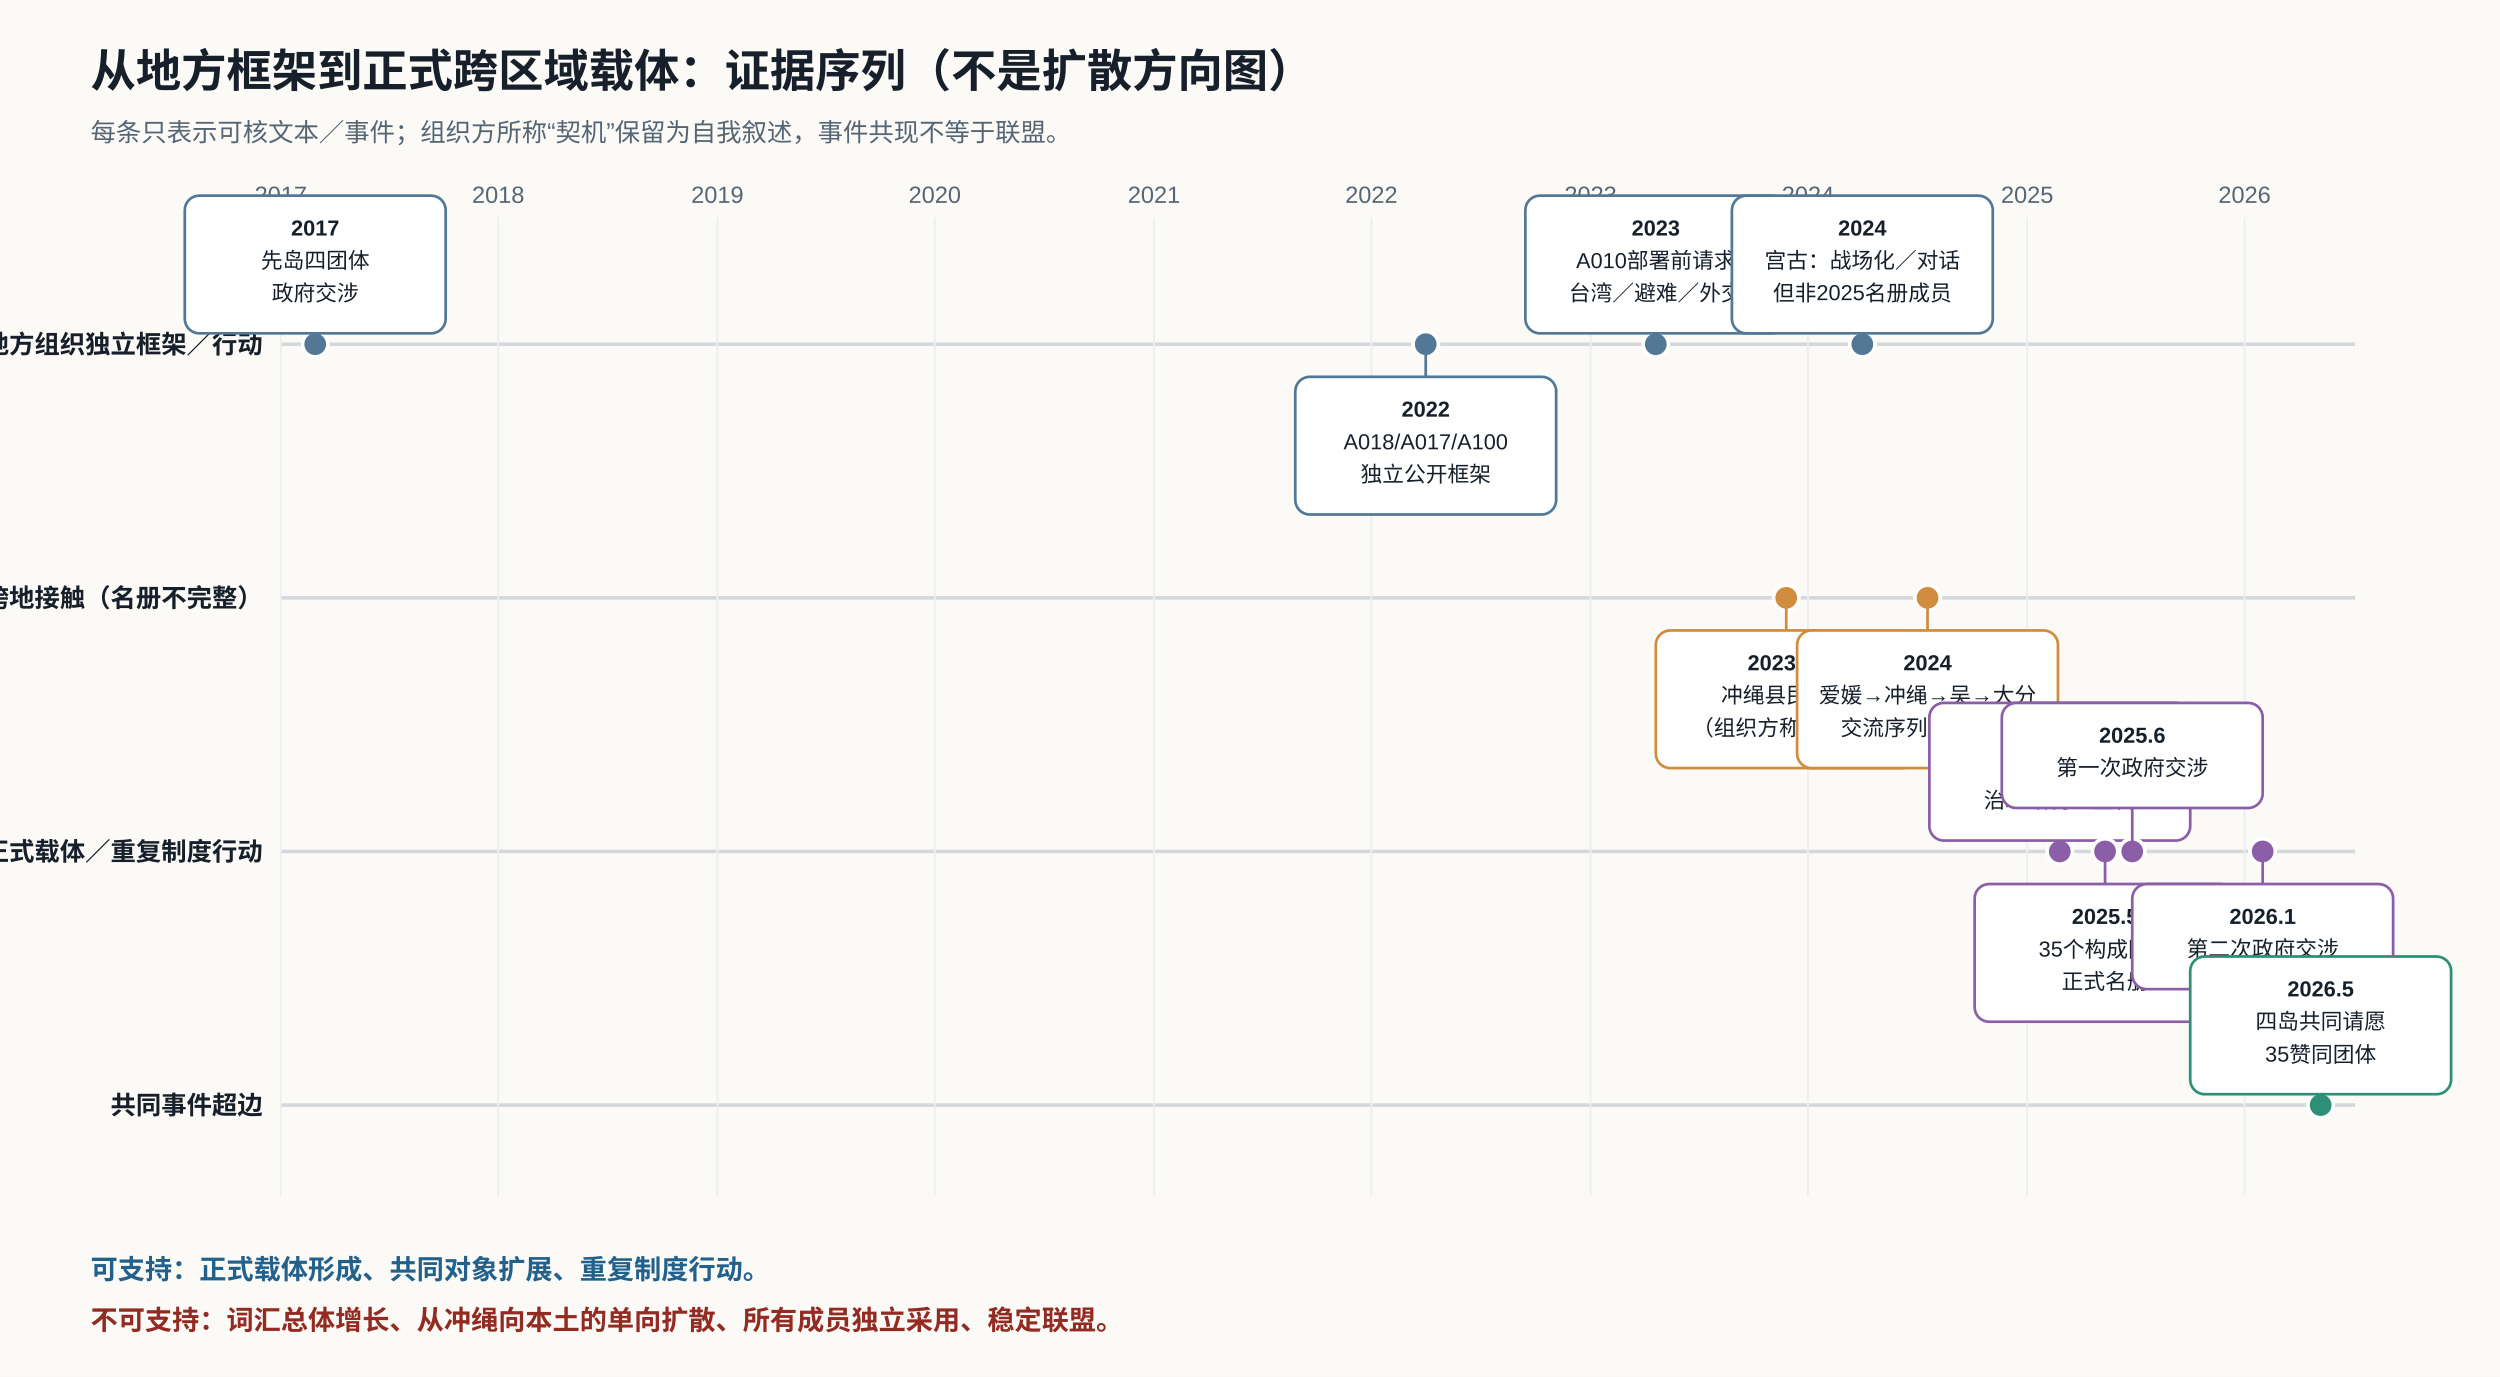
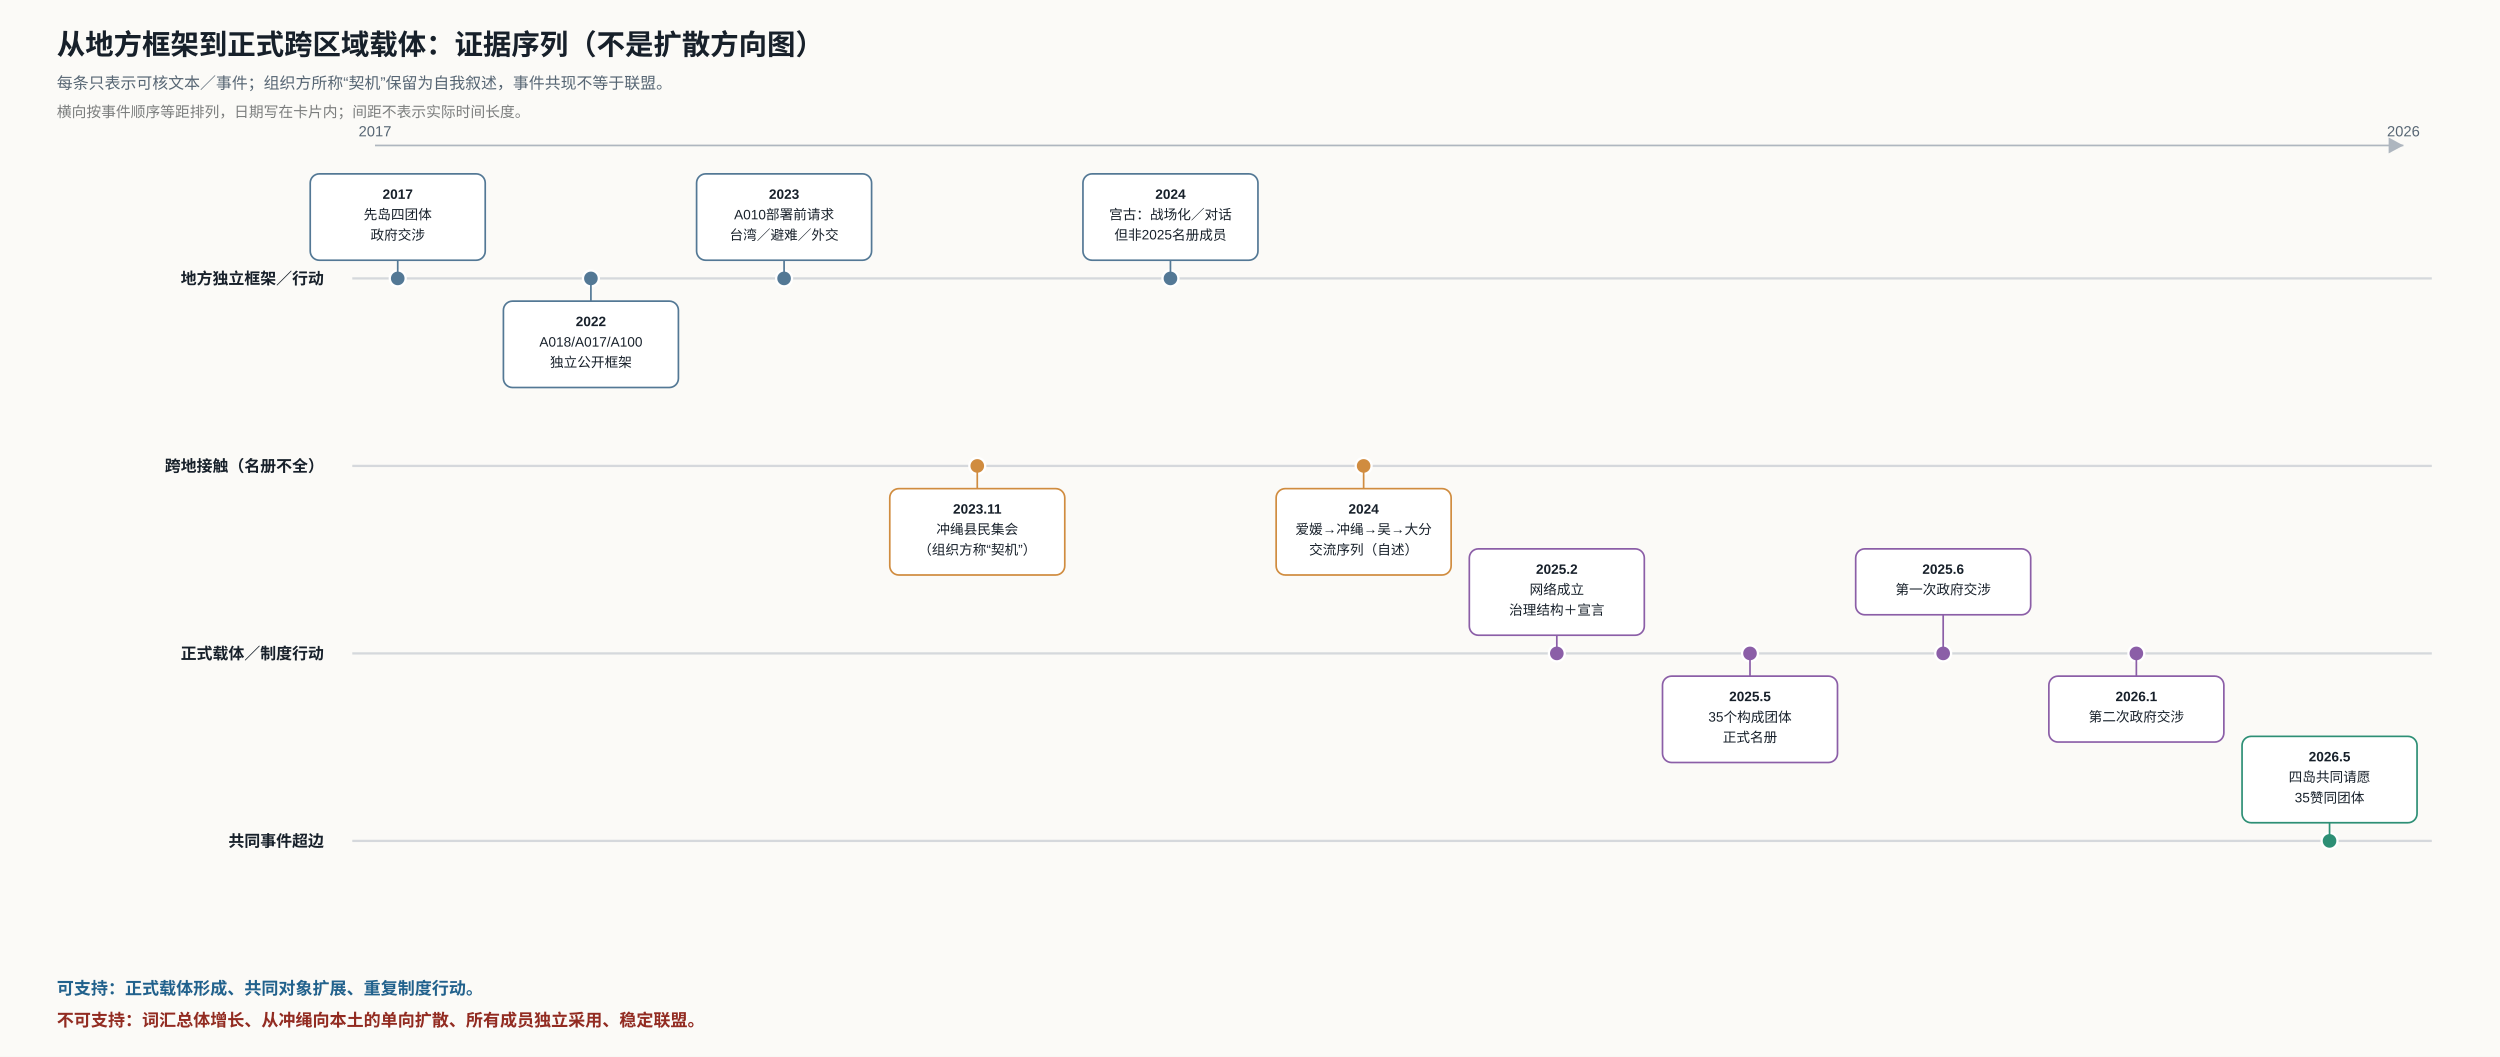
- <svg xmlns="http://www.w3.org/2000/svg" width="1380" height="760" viewBox="0 0 1380 760">
+ <svg xmlns="http://www.w3.org/2000/svg" width="2200" height="930" viewBox="0 0 2200 930">
  <rect width="100%" height="100%" fill="#fbfaf7" />
  <text x="50" y="48" font-family="Arial, Noto Sans CJK SC, sans-serif" font-size="25" font-weight="700" fill="#17202a" text-anchor="start">从地方框架到正式跨区域载体：证据序列（不是扩散方向图）</text>
  <text x="50" y="78" font-family="Arial, Noto Sans CJK SC, sans-serif" font-size="14" font-weight="400" fill="#566573" text-anchor="start">每条只表示可核文本／事件；组织方所称“契机”保留为自我叙述，事件共现不等于联盟。</text>
-   <line x1="155" y1="190" x2="1300" y2="190" stroke="#d5d8dc" stroke-width="2" />
-   <text x="145" y="195" font-family="Arial, Noto Sans CJK SC, sans-serif" font-size="14" font-weight="600" fill="#17202a" text-anchor="end">地方组织独立框架／行动</text>
-   <line x1="155" y1="330" x2="1300" y2="330" stroke="#d5d8dc" stroke-width="2" />
-   <text x="145" y="335" font-family="Arial, Noto Sans CJK SC, sans-serif" font-size="14" font-weight="600" fill="#17202a" text-anchor="end">跨地接触（名册不完整）</text>
-   <line x1="155" y1="470" x2="1300" y2="470" stroke="#d5d8dc" stroke-width="2" />
-   <text x="145" y="475" font-family="Arial, Noto Sans CJK SC, sans-serif" font-size="14" font-weight="600" fill="#17202a" text-anchor="end">正式载体／重复制度行动</text>
-   <line x1="155" y1="610" x2="1300" y2="610" stroke="#d5d8dc" stroke-width="2" />
-   <text x="145" y="615" font-family="Arial, Noto Sans CJK SC, sans-serif" font-size="14" font-weight="600" fill="#17202a" text-anchor="end">共同事件超边</text>
-   <line x1="155" y1="120" x2="155" y2="660" stroke="#eceff1" stroke-width="1" />
-   <text x="155" y="112" font-family="Arial, Noto Sans CJK SC, sans-serif" font-size="13" font-weight="400" fill="#566573" text-anchor="middle">2017</text>
-   <line x1="275" y1="120" x2="275" y2="660" stroke="#eceff1" stroke-width="1" />
-   <text x="275" y="112" font-family="Arial, Noto Sans CJK SC, sans-serif" font-size="13" font-weight="400" fill="#566573" text-anchor="middle">2018</text>
-   <line x1="396" y1="120" x2="396" y2="660" stroke="#eceff1" stroke-width="1" />
-   <text x="396" y="112" font-family="Arial, Noto Sans CJK SC, sans-serif" font-size="13" font-weight="400" fill="#566573" text-anchor="middle">2019</text>
-   <line x1="516" y1="120" x2="516" y2="660" stroke="#eceff1" stroke-width="1" />
-   <text x="516" y="112" font-family="Arial, Noto Sans CJK SC, sans-serif" font-size="13" font-weight="400" fill="#566573" text-anchor="middle">2020</text>
-   <line x1="637" y1="120" x2="637" y2="660" stroke="#eceff1" stroke-width="1" />
-   <text x="637" y="112" font-family="Arial, Noto Sans CJK SC, sans-serif" font-size="13" font-weight="400" fill="#566573" text-anchor="middle">2021</text>
-   <line x1="757" y1="120" x2="757" y2="660" stroke="#eceff1" stroke-width="1" />
-   <text x="757" y="112" font-family="Arial, Noto Sans CJK SC, sans-serif" font-size="13" font-weight="400" fill="#566573" text-anchor="middle">2022</text>
-   <line x1="878" y1="120" x2="878" y2="660" stroke="#eceff1" stroke-width="1" />
-   <text x="878" y="112" font-family="Arial, Noto Sans CJK SC, sans-serif" font-size="13" font-weight="400" fill="#566573" text-anchor="middle">2023</text>
-   <line x1="998" y1="120" x2="998" y2="660" stroke="#eceff1" stroke-width="1" />
-   <text x="998" y="112" font-family="Arial, Noto Sans CJK SC, sans-serif" font-size="13" font-weight="400" fill="#566573" text-anchor="middle">2024</text>
-   <line x1="1119" y1="120" x2="1119" y2="660" stroke="#eceff1" stroke-width="1" />
-   <text x="1119" y="112" font-family="Arial, Noto Sans CJK SC, sans-serif" font-size="13" font-weight="400" fill="#566573" text-anchor="middle">2025</text>
-   <line x1="1239" y1="120" x2="1239" y2="660" stroke="#eceff1" stroke-width="1" />
-   <text x="1239" y="112" font-family="Arial, Noto Sans CJK SC, sans-serif" font-size="13" font-weight="400" fill="#566573" text-anchor="middle">2026</text>
-   <circle cx="174" cy="190" r="7" fill="#537895" stroke="#ffffff" stroke-width="2" />
-   <line x1="174" y1="190" x2="174" y2="184" stroke="#537895" stroke-width="1.5" />
-   <rect x="102" y="108" width="144" height="76" rx="8" fill="#ffffff" stroke="#537895" stroke-width="1.5" />
-   <text x="174" y="130" font-family="Arial, Noto Sans CJK SC, sans-serif" font-size="12" font-weight="600" fill="#17202a" text-anchor="middle">2017</text>
-   <text x="174" y="148" font-family="Arial, Noto Sans CJK SC, sans-serif" font-size="12" font-weight="400" fill="#17202a" text-anchor="middle">先岛四团体</text>
-   <text x="174" y="166" font-family="Arial, Noto Sans CJK SC, sans-serif" font-size="12" font-weight="400" fill="#17202a" text-anchor="middle">政府交涉</text>
-   <circle cx="787" cy="190" r="7" fill="#537895" stroke="#ffffff" stroke-width="2" />
-   <line x1="787" y1="190" x2="787" y2="208" stroke="#537895" stroke-width="1.5" />
-   <rect x="715" y="208" width="144" height="76" rx="8" fill="#ffffff" stroke="#537895" stroke-width="1.5" />
-   <text x="787" y="230" font-family="Arial, Noto Sans CJK SC, sans-serif" font-size="12" font-weight="600" fill="#17202a" text-anchor="middle">2022</text>
-   <text x="787" y="248" font-family="Arial, Noto Sans CJK SC, sans-serif" font-size="12" font-weight="400" fill="#17202a" text-anchor="middle">A018/A017/A100</text>
-   <text x="787" y="266" font-family="Arial, Noto Sans CJK SC, sans-serif" font-size="12" font-weight="400" fill="#17202a" text-anchor="middle">独立公开框架</text>
-   <circle cx="914" cy="190" r="7" fill="#537895" stroke="#ffffff" stroke-width="2" />
-   <line x1="914" y1="190" x2="914" y2="184" stroke="#537895" stroke-width="1.5" />
-   <rect x="842" y="108" width="144" height="76" rx="8" fill="#ffffff" stroke="#537895" stroke-width="1.5" />
-   <text x="914" y="130" font-family="Arial, Noto Sans CJK SC, sans-serif" font-size="12" font-weight="600" fill="#17202a" text-anchor="middle">2023</text>
-   <text x="914" y="148" font-family="Arial, Noto Sans CJK SC, sans-serif" font-size="12" font-weight="400" fill="#17202a" text-anchor="middle">A010部署前请求</text>
-   <text x="914" y="166" font-family="Arial, Noto Sans CJK SC, sans-serif" font-size="12" font-weight="400" fill="#17202a" text-anchor="middle">台湾／避难／外交</text>
-   <circle cx="986" cy="330" r="7" fill="#d08c3f" stroke="#ffffff" stroke-width="2" />
-   <line x1="986" y1="330" x2="986" y2="348" stroke="#d08c3f" stroke-width="1.5" />
-   <rect x="914" y="348" width="144" height="76" rx="8" fill="#ffffff" stroke="#d08c3f" stroke-width="1.5" />
-   <text x="986" y="370" font-family="Arial, Noto Sans CJK SC, sans-serif" font-size="12" font-weight="600" fill="#17202a" text-anchor="middle">2023.11</text>
-   <text x="986" y="388" font-family="Arial, Noto Sans CJK SC, sans-serif" font-size="12" font-weight="400" fill="#17202a" text-anchor="middle">冲绳县民集会</text>
-   <text x="986" y="406" font-family="Arial, Noto Sans CJK SC, sans-serif" font-size="12" font-weight="400" fill="#17202a" text-anchor="middle">（组织方称“契机”）</text>
-   <circle cx="1028" cy="190" r="7" fill="#537895" stroke="#ffffff" stroke-width="2" />
-   <line x1="1028" y1="190" x2="1028" y2="184" stroke="#537895" stroke-width="1.5" />
-   <rect x="956" y="108" width="144" height="76" rx="8" fill="#ffffff" stroke="#537895" stroke-width="1.5" />
-   <text x="1028" y="130" font-family="Arial, Noto Sans CJK SC, sans-serif" font-size="12" font-weight="600" fill="#17202a" text-anchor="middle">2024</text>
-   <text x="1028" y="148" font-family="Arial, Noto Sans CJK SC, sans-serif" font-size="12" font-weight="400" fill="#17202a" text-anchor="middle">宫古：战场化／对话</text>
-   <text x="1028" y="166" font-family="Arial, Noto Sans CJK SC, sans-serif" font-size="12" font-weight="400" fill="#17202a" text-anchor="middle">但非2025名册成员</text>
-   <circle cx="1064" cy="330" r="7" fill="#d08c3f" stroke="#ffffff" stroke-width="2" />
-   <line x1="1064" y1="330" x2="1064" y2="348" stroke="#d08c3f" stroke-width="1.5" />
-   <rect x="992" y="348" width="144" height="76" rx="8" fill="#ffffff" stroke="#d08c3f" stroke-width="1.5" />
-   <text x="1064" y="370" font-family="Arial, Noto Sans CJK SC, sans-serif" font-size="12" font-weight="600" fill="#17202a" text-anchor="middle">2024</text>
-   <text x="1064" y="388" font-family="Arial, Noto Sans CJK SC, sans-serif" font-size="12" font-weight="400" fill="#17202a" text-anchor="middle">爱媛→冲绳→吴→大分</text>
-   <text x="1064" y="406" font-family="Arial, Noto Sans CJK SC, sans-serif" font-size="12" font-weight="400" fill="#17202a" text-anchor="middle">交流序列（自述）</text>
-   <circle cx="1137" cy="470" r="7" fill="#8b5ea7" stroke="#ffffff" stroke-width="2" />
-   <line x1="1137" y1="470" x2="1137" y2="464" stroke="#8b5ea7" stroke-width="1.5" />
-   <rect x="1065" y="388" width="144" height="76" rx="8" fill="#ffffff" stroke="#8b5ea7" stroke-width="1.5" />
-   <text x="1137" y="410" font-family="Arial, Noto Sans CJK SC, sans-serif" font-size="12" font-weight="600" fill="#17202a" text-anchor="middle">2025.2</text>
-   <text x="1137" y="428" font-family="Arial, Noto Sans CJK SC, sans-serif" font-size="12" font-weight="400" fill="#17202a" text-anchor="middle">网络成立</text>
-   <text x="1137" y="446" font-family="Arial, Noto Sans CJK SC, sans-serif" font-size="12" font-weight="400" fill="#17202a" text-anchor="middle">治理结构＋宣言</text>
-   <circle cx="1162" cy="470" r="7" fill="#8b5ea7" stroke="#ffffff" stroke-width="2" />
-   <line x1="1162" y1="470" x2="1162" y2="488" stroke="#8b5ea7" stroke-width="1.5" />
-   <rect x="1090" y="488" width="144" height="76" rx="8" fill="#ffffff" stroke="#8b5ea7" stroke-width="1.5" />
-   <text x="1162" y="510" font-family="Arial, Noto Sans CJK SC, sans-serif" font-size="12" font-weight="600" fill="#17202a" text-anchor="middle">2025.5</text>
-   <text x="1162" y="528" font-family="Arial, Noto Sans CJK SC, sans-serif" font-size="12" font-weight="400" fill="#17202a" text-anchor="middle">35个构成团体</text>
-   <text x="1162" y="546" font-family="Arial, Noto Sans CJK SC, sans-serif" font-size="12" font-weight="400" fill="#17202a" text-anchor="middle">正式名册</text>
-   <circle cx="1177" cy="470" r="7" fill="#8b5ea7" stroke="#ffffff" stroke-width="2" />
-   <line x1="1177" y1="470" x2="1177" y2="446" stroke="#8b5ea7" stroke-width="1.5" />
-   <rect x="1105" y="388" width="144" height="58" rx="8" fill="#ffffff" stroke="#8b5ea7" stroke-width="1.5" />
-   <text x="1177" y="410" font-family="Arial, Noto Sans CJK SC, sans-serif" font-size="12" font-weight="600" fill="#17202a" text-anchor="middle">2025.6</text>
-   <text x="1177" y="428" font-family="Arial, Noto Sans CJK SC, sans-serif" font-size="12" font-weight="400" fill="#17202a" text-anchor="middle">第一次政府交涉</text>
-   <circle cx="1249" cy="470" r="7" fill="#8b5ea7" stroke="#ffffff" stroke-width="2" />
-   <line x1="1249" y1="470" x2="1249" y2="488" stroke="#8b5ea7" stroke-width="1.5" />
-   <rect x="1177" y="488" width="144" height="58" rx="8" fill="#ffffff" stroke="#8b5ea7" stroke-width="1.5" />
-   <text x="1249" y="510" font-family="Arial, Noto Sans CJK SC, sans-serif" font-size="12" font-weight="600" fill="#17202a" text-anchor="middle">2026.1</text>
-   <text x="1249" y="528" font-family="Arial, Noto Sans CJK SC, sans-serif" font-size="12" font-weight="400" fill="#17202a" text-anchor="middle">第二次政府交涉</text>
-   <circle cx="1281" cy="610" r="7" fill="#2d8f75" stroke="#ffffff" stroke-width="2" />
-   <line x1="1281" y1="610" x2="1281" y2="604" stroke="#2d8f75" stroke-width="1.5" />
-   <rect x="1209" y="528" width="144" height="76" rx="8" fill="#ffffff" stroke="#2d8f75" stroke-width="1.5" />
-   <text x="1281" y="550" font-family="Arial, Noto Sans CJK SC, sans-serif" font-size="12" font-weight="600" fill="#17202a" text-anchor="middle">2026.5</text>
-   <text x="1281" y="568" font-family="Arial, Noto Sans CJK SC, sans-serif" font-size="12" font-weight="400" fill="#17202a" text-anchor="middle">四岛共同请愿</text>
-   <text x="1281" y="586" font-family="Arial, Noto Sans CJK SC, sans-serif" font-size="12" font-weight="400" fill="#17202a" text-anchor="middle">35赞同团体</text>
-   <text x="50" y="706" font-family="Arial, Noto Sans CJK SC, sans-serif" font-size="15" font-weight="700" fill="#21618c" text-anchor="start">可支持：正式载体形成、共同对象扩展、重复制度行动。</text>
-   <text x="50" y="734" font-family="Arial, Noto Sans CJK SC, sans-serif" font-size="15" font-weight="700" fill="#922b21" text-anchor="start">不可支持：词汇总体增长、从冲绳向本土的单向扩散、所有成员独立采用、稳定联盟。</text>
+   <text x="50" y="103" font-family="Arial, Noto Sans CJK SC, sans-serif" font-size="13" font-weight="400" fill="#7b7d7d" text-anchor="start">横向按事件顺序等距排列，日期写在卡片内；间距不表示实际时间长度。</text>
+   <line x1="310" y1="245" x2="2140" y2="245" stroke="#d5d8dc" stroke-width="2" />
+   <text x="285" y="250" font-family="Arial, Noto Sans CJK SC, sans-serif" font-size="14" font-weight="600" fill="#17202a" text-anchor="end">地方独立框架／行动</text>
+   <line x1="310" y1="410" x2="2140" y2="410" stroke="#d5d8dc" stroke-width="2" />
+   <text x="285" y="415" font-family="Arial, Noto Sans CJK SC, sans-serif" font-size="14" font-weight="600" fill="#17202a" text-anchor="end">跨地接触（名册不全）</text>
+   <line x1="310" y1="575" x2="2140" y2="575" stroke="#d5d8dc" stroke-width="2" />
+   <text x="285" y="580" font-family="Arial, Noto Sans CJK SC, sans-serif" font-size="14" font-weight="600" fill="#17202a" text-anchor="end">正式载体／制度行动</text>
+   <line x1="310" y1="740" x2="2140" y2="740" stroke="#d5d8dc" stroke-width="2" />
+   <text x="285" y="745" font-family="Arial, Noto Sans CJK SC, sans-serif" font-size="14" font-weight="600" fill="#17202a" text-anchor="end">共同事件超边</text>
+   <line x1="330" y1="128" x2="2115" y2="128" stroke="#aeb6bf" stroke-width="1.5" />
+   <path d="M2115 128 L2102 121 L2102 135 Z" fill="#aeb6bf" />
+   <text x="330" y="120" font-family="Arial, Noto Sans CJK SC, sans-serif" font-size="13" font-weight="400" fill="#566573" text-anchor="middle">2017</text>
+   <text x="2115" y="120" font-family="Arial, Noto Sans CJK SC, sans-serif" font-size="13" font-weight="400" fill="#566573" text-anchor="middle">2026</text>
+   <circle cx="350" cy="245" r="7" fill="#537895" stroke="#ffffff" stroke-width="2" />
+   <line x1="350" y1="245" x2="350" y2="229" stroke="#537895" stroke-width="1.5" />
+   <rect x="273" y="153" width="154" height="76" rx="8" fill="#ffffff" stroke="#537895" stroke-width="1.5" />
+   <text x="350" y="175" font-family="Arial, Noto Sans CJK SC, sans-serif" font-size="12" font-weight="600" fill="#17202a" text-anchor="middle">2017</text>
+   <text x="350" y="193" font-family="Arial, Noto Sans CJK SC, sans-serif" font-size="12" font-weight="400" fill="#17202a" text-anchor="middle">先岛四团体</text>
+   <text x="350" y="211" font-family="Arial, Noto Sans CJK SC, sans-serif" font-size="12" font-weight="400" fill="#17202a" text-anchor="middle">政府交涉</text>
+   <circle cx="520" cy="245" r="7" fill="#537895" stroke="#ffffff" stroke-width="2" />
+   <line x1="520" y1="245" x2="520" y2="265" stroke="#537895" stroke-width="1.5" />
+   <rect x="443" y="265" width="154" height="76" rx="8" fill="#ffffff" stroke="#537895" stroke-width="1.5" />
+   <text x="520" y="287" font-family="Arial, Noto Sans CJK SC, sans-serif" font-size="12" font-weight="600" fill="#17202a" text-anchor="middle">2022</text>
+   <text x="520" y="305" font-family="Arial, Noto Sans CJK SC, sans-serif" font-size="12" font-weight="400" fill="#17202a" text-anchor="middle">A018/A017/A100</text>
+   <text x="520" y="323" font-family="Arial, Noto Sans CJK SC, sans-serif" font-size="12" font-weight="400" fill="#17202a" text-anchor="middle">独立公开框架</text>
+   <circle cx="690" cy="245" r="7" fill="#537895" stroke="#ffffff" stroke-width="2" />
+   <line x1="690" y1="245" x2="690" y2="229" stroke="#537895" stroke-width="1.5" />
+   <rect x="613" y="153" width="154" height="76" rx="8" fill="#ffffff" stroke="#537895" stroke-width="1.5" />
+   <text x="690" y="175" font-family="Arial, Noto Sans CJK SC, sans-serif" font-size="12" font-weight="600" fill="#17202a" text-anchor="middle">2023</text>
+   <text x="690" y="193" font-family="Arial, Noto Sans CJK SC, sans-serif" font-size="12" font-weight="400" fill="#17202a" text-anchor="middle">A010部署前请求</text>
+   <text x="690" y="211" font-family="Arial, Noto Sans CJK SC, sans-serif" font-size="12" font-weight="400" fill="#17202a" text-anchor="middle">台湾／避难／外交</text>
+   <circle cx="860" cy="410" r="7" fill="#d08c3f" stroke="#ffffff" stroke-width="2" />
+   <line x1="860" y1="410" x2="860" y2="430" stroke="#d08c3f" stroke-width="1.5" />
+   <rect x="783" y="430" width="154" height="76" rx="8" fill="#ffffff" stroke="#d08c3f" stroke-width="1.5" />
+   <text x="860" y="452" font-family="Arial, Noto Sans CJK SC, sans-serif" font-size="12" font-weight="600" fill="#17202a" text-anchor="middle">2023.11</text>
+   <text x="860" y="470" font-family="Arial, Noto Sans CJK SC, sans-serif" font-size="12" font-weight="400" fill="#17202a" text-anchor="middle">冲绳县民集会</text>
+   <text x="860" y="488" font-family="Arial, Noto Sans CJK SC, sans-serif" font-size="12" font-weight="400" fill="#17202a" text-anchor="middle">（组织方称“契机”）</text>
+   <circle cx="1030" cy="245" r="7" fill="#537895" stroke="#ffffff" stroke-width="2" />
+   <line x1="1030" y1="245" x2="1030" y2="229" stroke="#537895" stroke-width="1.5" />
+   <rect x="953" y="153" width="154" height="76" rx="8" fill="#ffffff" stroke="#537895" stroke-width="1.5" />
+   <text x="1030" y="175" font-family="Arial, Noto Sans CJK SC, sans-serif" font-size="12" font-weight="600" fill="#17202a" text-anchor="middle">2024</text>
+   <text x="1030" y="193" font-family="Arial, Noto Sans CJK SC, sans-serif" font-size="12" font-weight="400" fill="#17202a" text-anchor="middle">宫古：战场化／对话</text>
+   <text x="1030" y="211" font-family="Arial, Noto Sans CJK SC, sans-serif" font-size="12" font-weight="400" fill="#17202a" text-anchor="middle">但非2025名册成员</text>
+   <circle cx="1200" cy="410" r="7" fill="#d08c3f" stroke="#ffffff" stroke-width="2" />
+   <line x1="1200" y1="410" x2="1200" y2="430" stroke="#d08c3f" stroke-width="1.5" />
+   <rect x="1123" y="430" width="154" height="76" rx="8" fill="#ffffff" stroke="#d08c3f" stroke-width="1.5" />
+   <text x="1200" y="452" font-family="Arial, Noto Sans CJK SC, sans-serif" font-size="12" font-weight="600" fill="#17202a" text-anchor="middle">2024</text>
+   <text x="1200" y="470" font-family="Arial, Noto Sans CJK SC, sans-serif" font-size="12" font-weight="400" fill="#17202a" text-anchor="middle">爱媛→冲绳→吴→大分</text>
+   <text x="1200" y="488" font-family="Arial, Noto Sans CJK SC, sans-serif" font-size="12" font-weight="400" fill="#17202a" text-anchor="middle">交流序列（自述）</text>
+   <circle cx="1370" cy="575" r="7" fill="#8b5ea7" stroke="#ffffff" stroke-width="2" />
+   <line x1="1370" y1="575" x2="1370" y2="559" stroke="#8b5ea7" stroke-width="1.5" />
+   <rect x="1293" y="483" width="154" height="76" rx="8" fill="#ffffff" stroke="#8b5ea7" stroke-width="1.5" />
+   <text x="1370" y="505" font-family="Arial, Noto Sans CJK SC, sans-serif" font-size="12" font-weight="600" fill="#17202a" text-anchor="middle">2025.2</text>
+   <text x="1370" y="523" font-family="Arial, Noto Sans CJK SC, sans-serif" font-size="12" font-weight="400" fill="#17202a" text-anchor="middle">网络成立</text>
+   <text x="1370" y="541" font-family="Arial, Noto Sans CJK SC, sans-serif" font-size="12" font-weight="400" fill="#17202a" text-anchor="middle">治理结构＋宣言</text>
+   <circle cx="1540" cy="575" r="7" fill="#8b5ea7" stroke="#ffffff" stroke-width="2" />
+   <line x1="1540" y1="575" x2="1540" y2="595" stroke="#8b5ea7" stroke-width="1.5" />
+   <rect x="1463" y="595" width="154" height="76" rx="8" fill="#ffffff" stroke="#8b5ea7" stroke-width="1.5" />
+   <text x="1540" y="617" font-family="Arial, Noto Sans CJK SC, sans-serif" font-size="12" font-weight="600" fill="#17202a" text-anchor="middle">2025.5</text>
+   <text x="1540" y="635" font-family="Arial, Noto Sans CJK SC, sans-serif" font-size="12" font-weight="400" fill="#17202a" text-anchor="middle">35个构成团体</text>
+   <text x="1540" y="653" font-family="Arial, Noto Sans CJK SC, sans-serif" font-size="12" font-weight="400" fill="#17202a" text-anchor="middle">正式名册</text>
+   <circle cx="1710" cy="575" r="7" fill="#8b5ea7" stroke="#ffffff" stroke-width="2" />
+   <line x1="1710" y1="575" x2="1710" y2="541" stroke="#8b5ea7" stroke-width="1.5" />
+   <rect x="1633" y="483" width="154" height="58" rx="8" fill="#ffffff" stroke="#8b5ea7" stroke-width="1.5" />
+   <text x="1710" y="505" font-family="Arial, Noto Sans CJK SC, sans-serif" font-size="12" font-weight="600" fill="#17202a" text-anchor="middle">2025.6</text>
+   <text x="1710" y="523" font-family="Arial, Noto Sans CJK SC, sans-serif" font-size="12" font-weight="400" fill="#17202a" text-anchor="middle">第一次政府交涉</text>
+   <circle cx="1880" cy="575" r="7" fill="#8b5ea7" stroke="#ffffff" stroke-width="2" />
+   <line x1="1880" y1="575" x2="1880" y2="595" stroke="#8b5ea7" stroke-width="1.5" />
+   <rect x="1803" y="595" width="154" height="58" rx="8" fill="#ffffff" stroke="#8b5ea7" stroke-width="1.5" />
+   <text x="1880" y="617" font-family="Arial, Noto Sans CJK SC, sans-serif" font-size="12" font-weight="600" fill="#17202a" text-anchor="middle">2026.1</text>
+   <text x="1880" y="635" font-family="Arial, Noto Sans CJK SC, sans-serif" font-size="12" font-weight="400" fill="#17202a" text-anchor="middle">第二次政府交涉</text>
+   <circle cx="2050" cy="740" r="7" fill="#2d8f75" stroke="#ffffff" stroke-width="2" />
+   <line x1="2050" y1="740" x2="2050" y2="724" stroke="#2d8f75" stroke-width="1.5" />
+   <rect x="1973" y="648" width="154" height="76" rx="8" fill="#ffffff" stroke="#2d8f75" stroke-width="1.5" />
+   <text x="2050" y="670" font-family="Arial, Noto Sans CJK SC, sans-serif" font-size="12" font-weight="600" fill="#17202a" text-anchor="middle">2026.5</text>
+   <text x="2050" y="688" font-family="Arial, Noto Sans CJK SC, sans-serif" font-size="12" font-weight="400" fill="#17202a" text-anchor="middle">四岛共同请愿</text>
+   <text x="2050" y="706" font-family="Arial, Noto Sans CJK SC, sans-serif" font-size="12" font-weight="400" fill="#17202a" text-anchor="middle">35赞同团体</text>
+   <text x="50" y="875" font-family="Arial, Noto Sans CJK SC, sans-serif" font-size="15" font-weight="700" fill="#21618c" text-anchor="start">可支持：正式载体形成、共同对象扩展、重复制度行动。</text>
+   <text x="50" y="903" font-family="Arial, Noto Sans CJK SC, sans-serif" font-size="15" font-weight="700" fill="#922b21" text-anchor="start">不可支持：词汇总体增长、从冲绳向本土的单向扩散、所有成员独立采用、稳定联盟。</text>
</svg>
